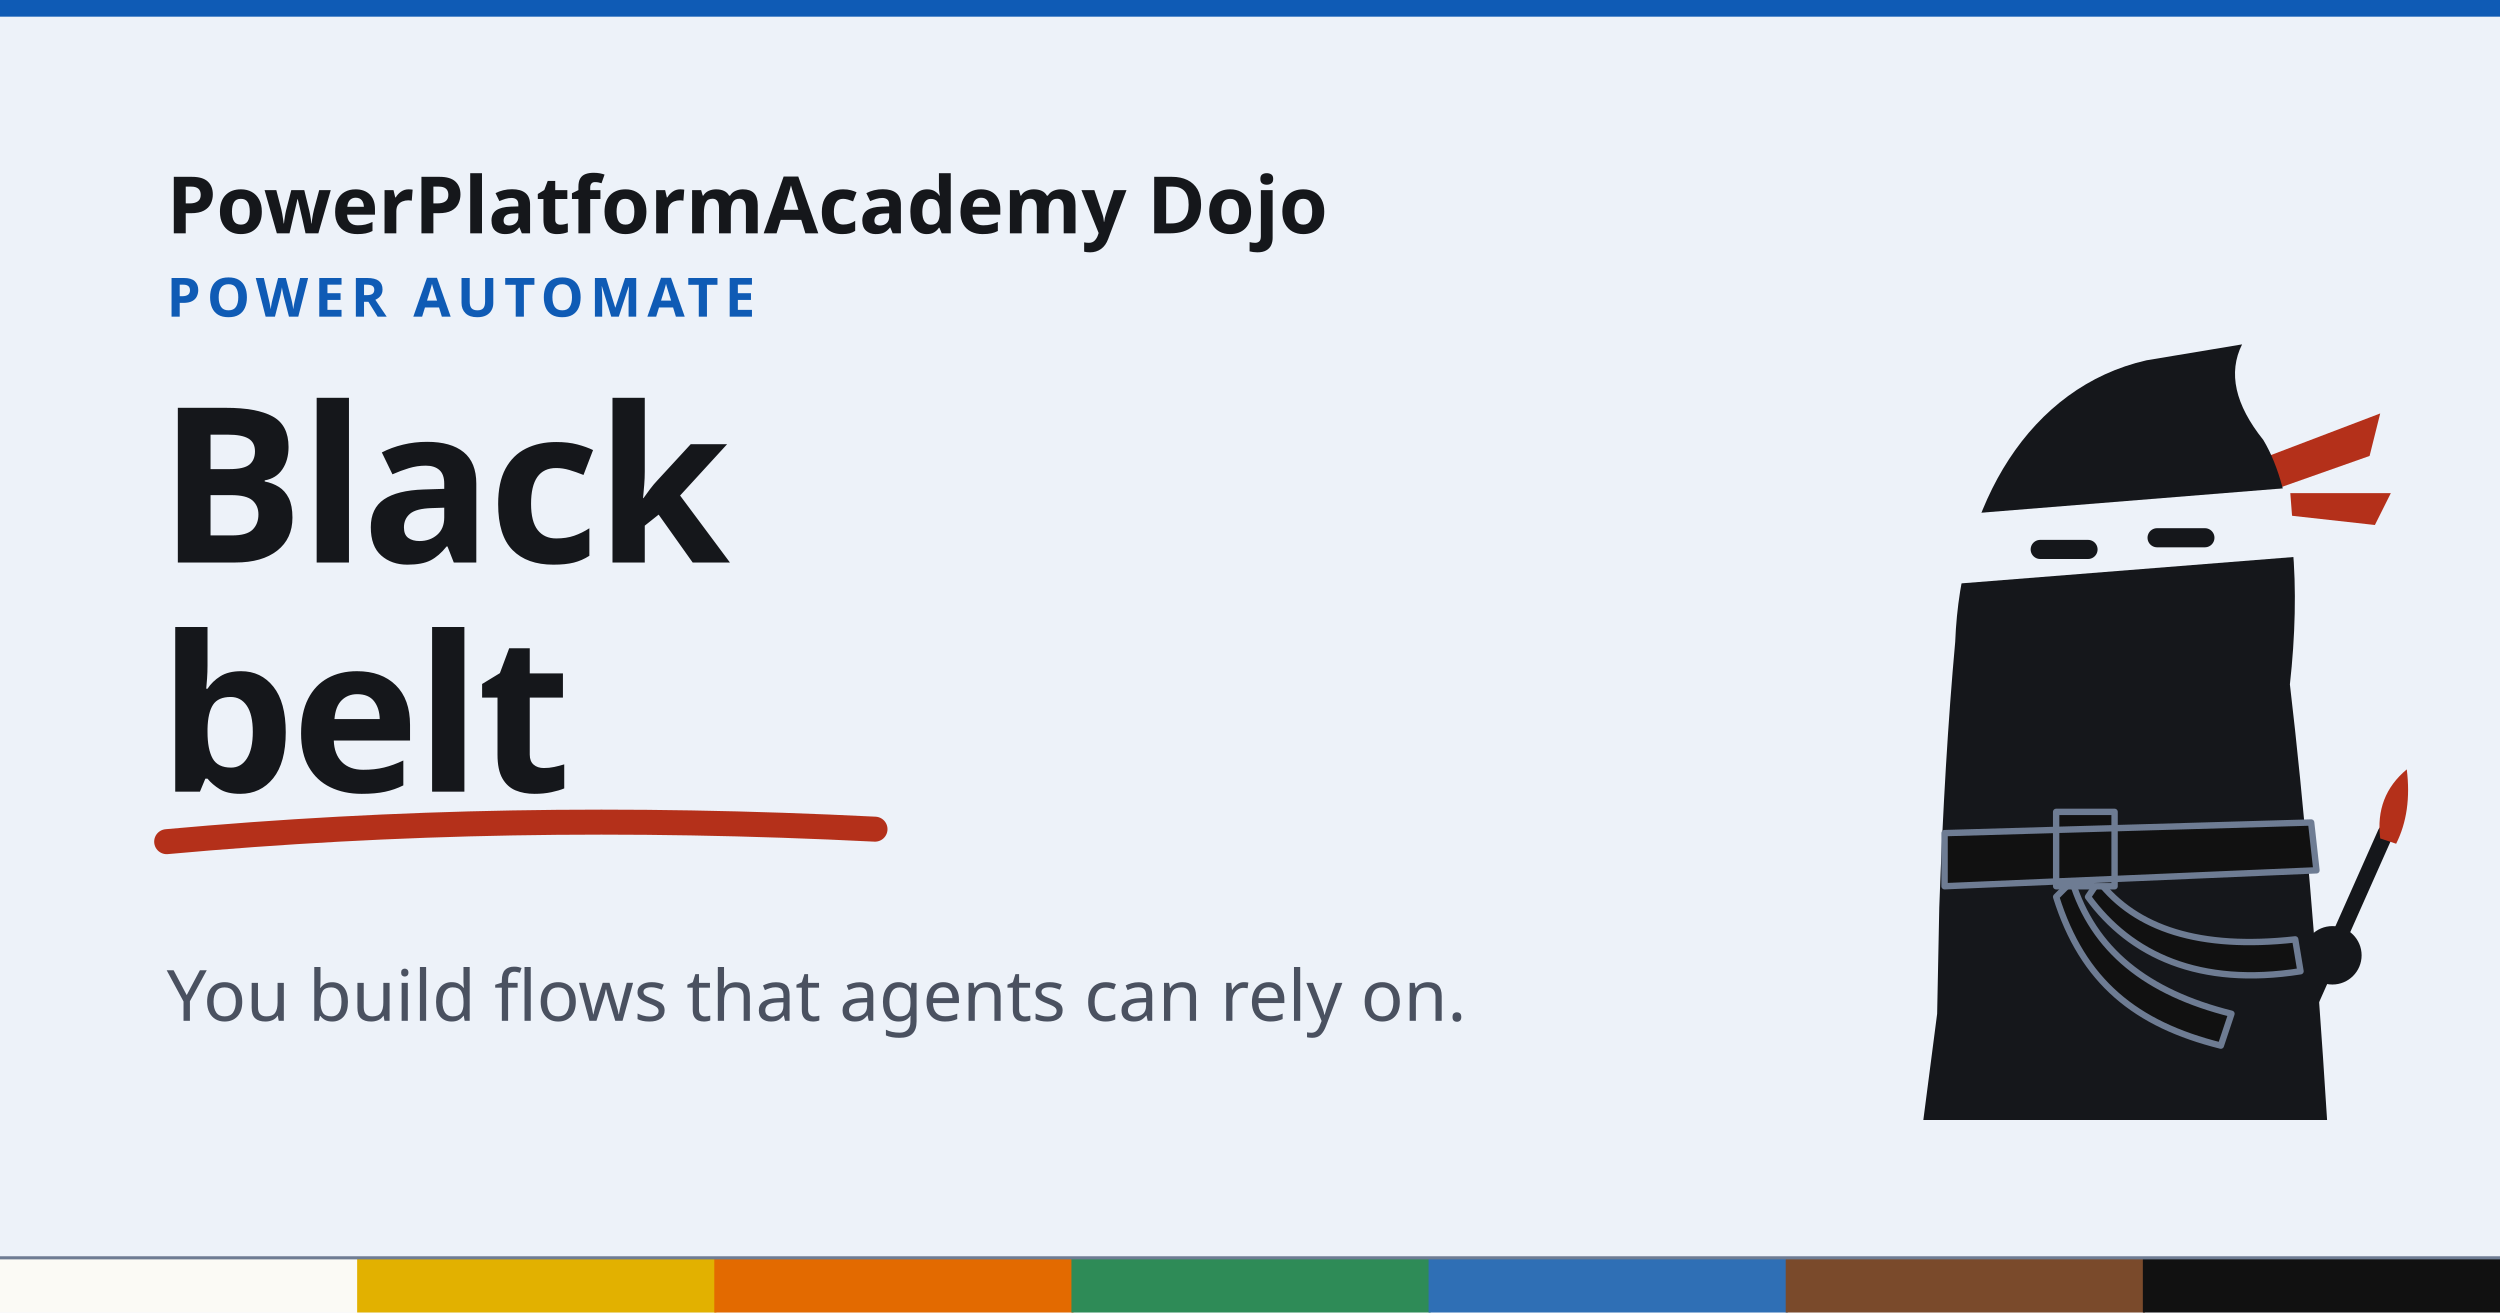
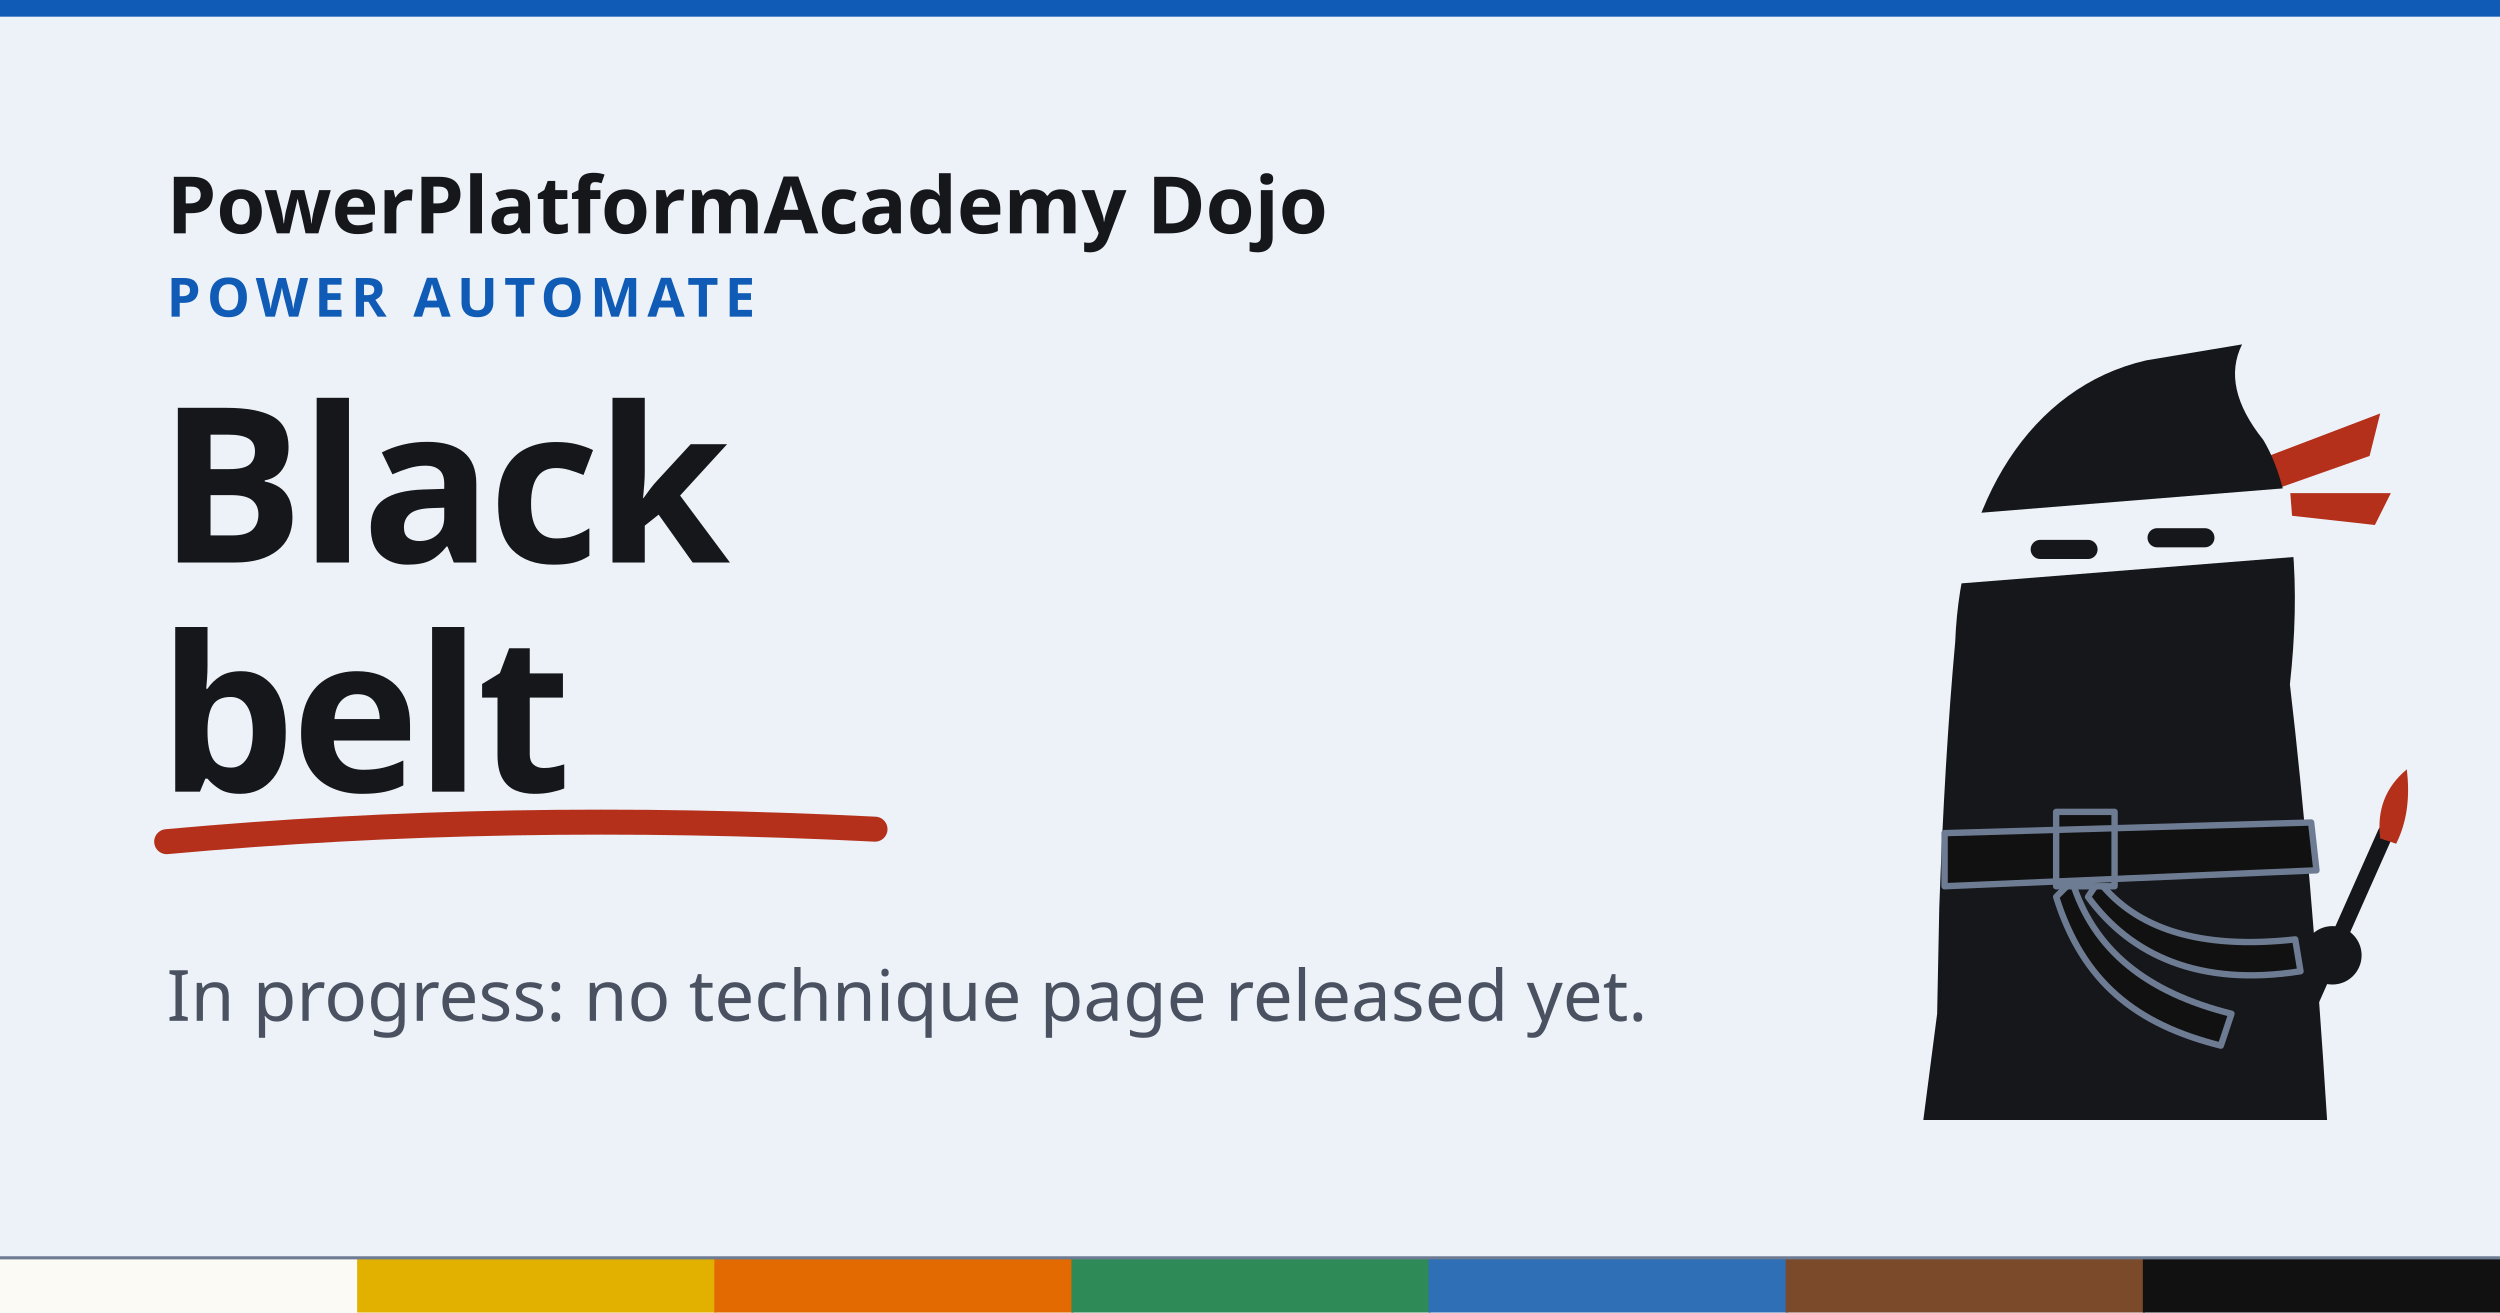
<svg xmlns="http://www.w3.org/2000/svg" width="1200" height="630" viewBox="0 0 1200 630">
  <rect width="1200" height="630" fill="#EDF2F9" />
  <rect x="0" y="604" width="172.429" height="26" fill="#FBFAF5" />
  <rect x="171.429" y="604" width="172.429" height="26" fill="#E2B100" />
  <rect x="342.857" y="604" width="172.429" height="26" fill="#E36A00" />
  <rect x="514.286" y="604" width="172.429" height="26" fill="#2E8B57" />
  <rect x="685.714" y="604" width="172.429" height="26" fill="#2F6FB5" />
  <rect x="857.143" y="604" width="172.429" height="26" fill="#7A4A2B" />
  <rect x="1028.571" y="604" width="172.429" height="26" fill="#111111" />
  <rect x="0" y="603" width="1200" height="1.5" fill="#6E7C93" />
  <rect x="0" y="0" width="1200" height="8" fill="#0F5BB5" />
  <text x="80" y="112" font-family="Bahnschrift, 'Arial Narrow', sans-serif" font-weight="600" font-size="38" fill="#15171B">PowerPlatformAcademy Dojo</text>
  <text x="80" y="152" font-family="Bahnschrift, 'Arial Narrow', sans-serif" font-weight="700" font-size="26" letter-spacing="3" fill="#0F5BB5">POWER AUTOMATE</text>
  <text x="76" y="270" font-family="Bahnschrift, 'Arial Narrow', sans-serif" font-weight="700" font-size="104" letter-spacing="-2" fill="#15171B">Black</text>
  <text x="76" y="380" font-family="Bahnschrift, 'Arial Narrow', sans-serif" font-weight="700" font-size="104" letter-spacing="-2" fill="#15171B">belt</text>
  <path d="M80 404C190 394 300 392 420 398" fill="none" stroke="#B4301A" stroke-width="12" stroke-linecap="round" />
-   <text x="80" y="490" font-family="'Segoe UI', system-ui, sans-serif" font-size="34" fill="#4A5160">You build flows that agents can rely on.</text>
+   <text x="80" y="490" font-family="'Segoe UI', system-ui, sans-serif" font-size="34" fill="#4A5160">In progress: no technique page released yet.</text>
  <g transform="translate(862 150) scale(2.55)">
    <style>.t-koerper{fill:#15171B}.t-gesicht{fill:#EDF2F9}.t-augen{fill:none;stroke:#15171B;stroke-width:3.6;stroke-linecap:round}.t-band,.t-pinsel-spitze{fill:#B4301A}.t-guertel,.t-guertel-enden{fill:#111111;stroke:#6E7C93;stroke-width:1.2;stroke-linejoin:round}.t-pinsel-stiel{fill:none;stroke:#15171B;stroke-width:3;stroke-linecap:round}.t-hand{fill:#15171B}.t-rolle,.t-strich{display:none}</style>
    <g class="t-figur">
      <path class="t-band" d="M89 27l21-8-2 8-17 6zM90 34h22l-3 6-18-2z" />
      <path class="t-koerper" d="M24 152l2.6-20 .4-20q1-28 3-50c1-26 14-48 36-53l18-3q-4 8 4 18c6 10 7 28 5 46q4 34 7 82z" />
      <path class="t-gesicht" d="M31 38l62-5 1 13-63 5z" />
      <path class="t-augen" d="M46 44.6h9M68 42.4h9" />
      <g class="t-rolle">
        <path class="t-rolle-blatt" d="M30 114h60v18H30z" />
        <path class="t-rolle-zeilen" d="M38 120h40M38 126h28" />
        <path class="t-rolle-enden" d="M25 111h6v24h-6zM89 111h6v24h-6z" />
      </g>
      <path class="t-guertel-enden" d="M52 107c4 13 14 21 30 25l-2 6c-16-4-26-12-31-28zM57 107c7 9 19 13 37 11l1 6c-19 3-32-3-40-14z" />
      <path class="t-guertel" d="M28 98l69-2 1 9-70 3zM49 94h11v14H49z" />
      <g class="t-pinsel">
        <path class="t-pinsel-stiel" d="M95 134l16-36" />
        <path class="t-pinsel-spitze" d="M110 99q-1-8 5-13 1 8-2 14z" />
        <circle class="t-hand" cx="101" cy="121" r="5.5" />
      </g>
      <path class="t-strich" pathLength="1" d="M24 152l2.6-20 .4-20q1-28 3-50c1-26 14-48 36-53l18-3q-4 8 4 18c6 10 7 28 5 46q4 34 7 82z" />
    </g>
  </g>
</svg>
